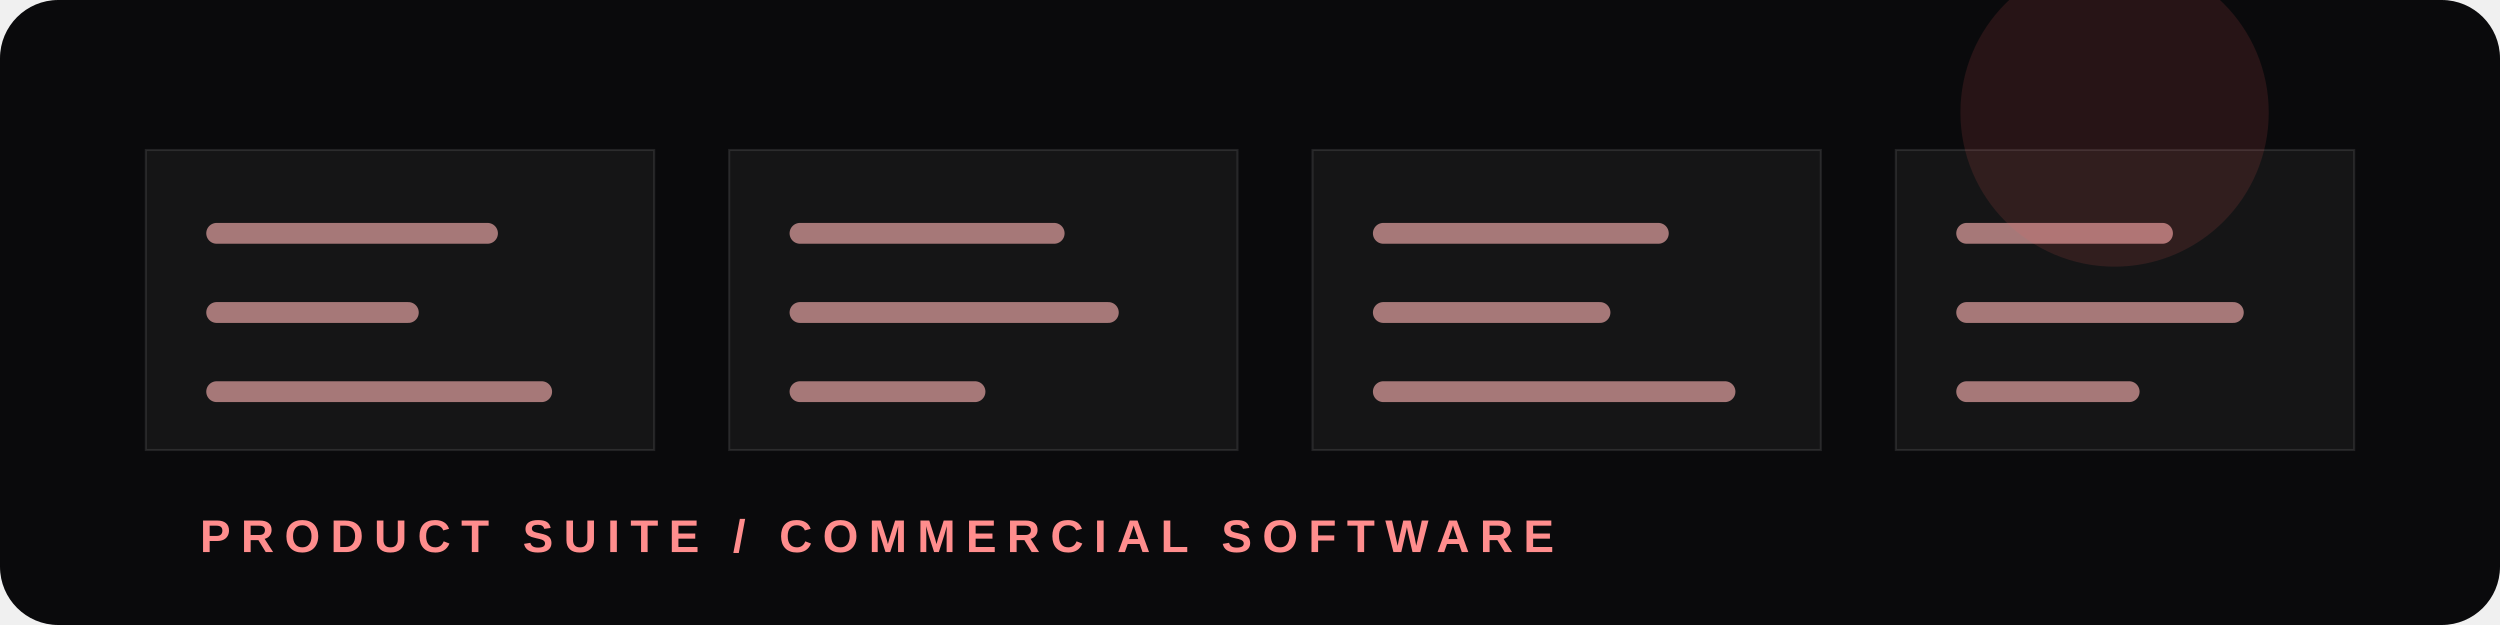
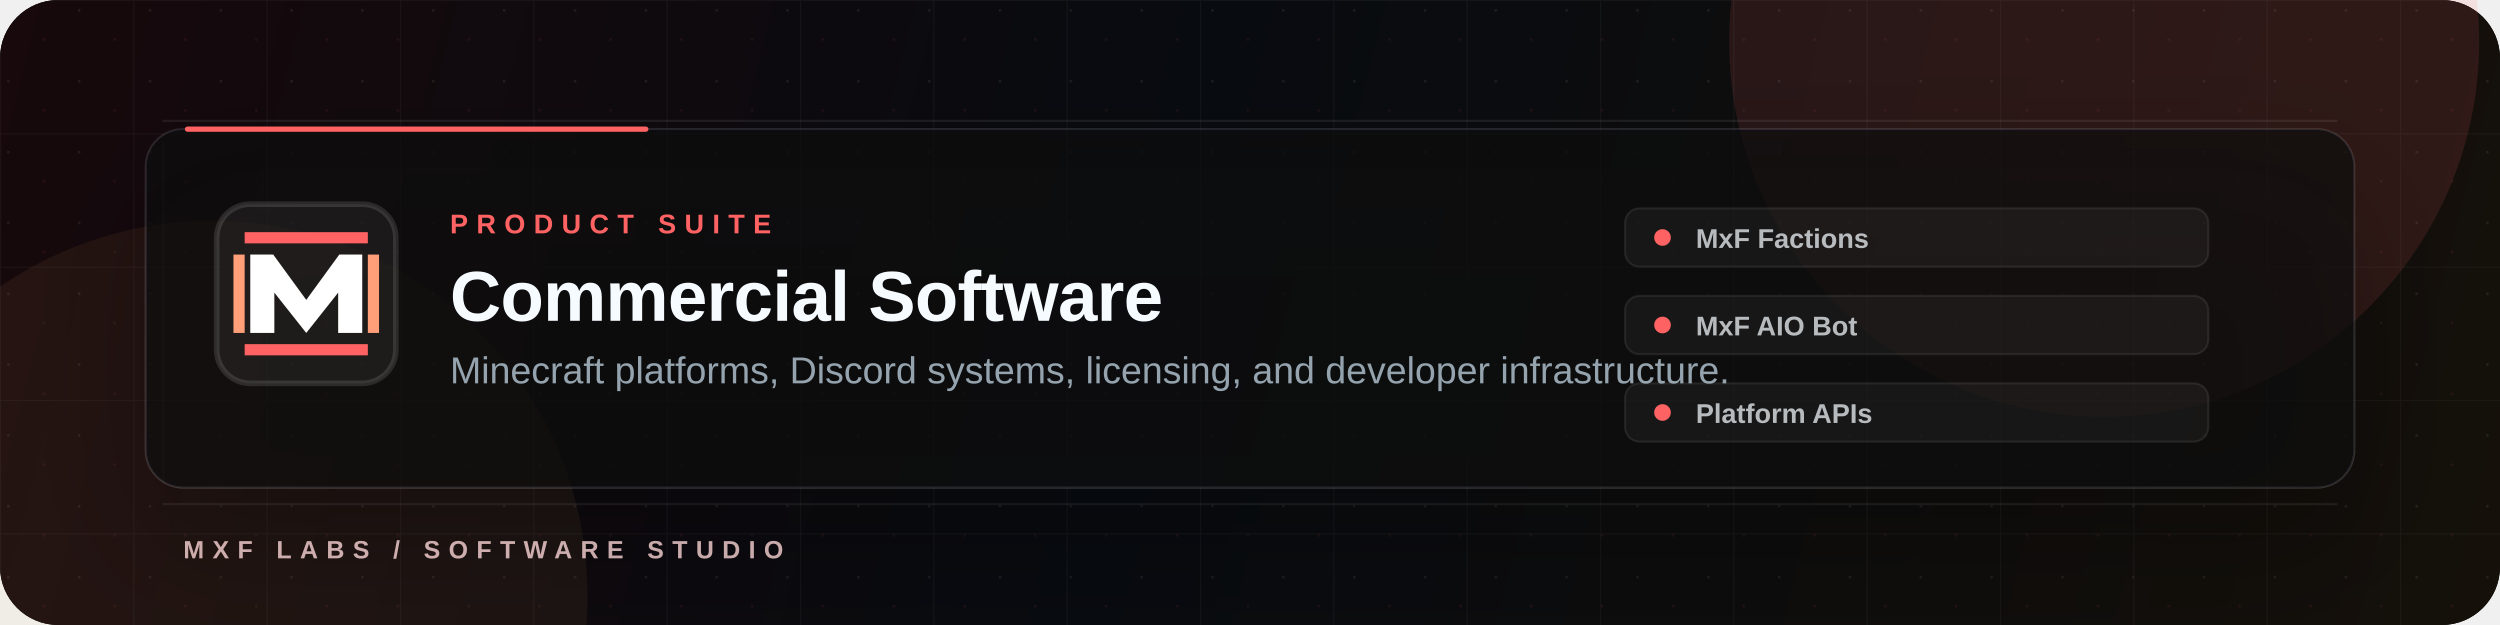
<svg xmlns="http://www.w3.org/2000/svg" width="1200" height="300" viewBox="0 0 1200 300" fill="none">
-   <rect width="1200" height="300" rx="28" fill="#0A0A0C" />
-   <path d="M70 72h244v144H70V72ZM350 72h244v144H350V72ZM630 72h244v144H630V72ZM910 72h220v144H910V72Z" fill="#fff" fill-opacity=".045" stroke="#fff" stroke-opacity=".1" />
-   <path d="M104 112h130M104 150h92M104 188h156M384 112h122M384 150h148M384 188h84M664 112h132M664 150h104M664 188h164M944 112h94M944 150h128M944 188h78" stroke="#FFB4B4" stroke-width="10" stroke-linecap="round" stroke-opacity=".62" />
-   <circle cx="1015" cy="54" r="74" fill="#FF6262" fill-opacity=".12" />
-   <text x="96" y="265" fill="#FF8D8D" font-family="Arial, sans-serif" font-size="22" font-weight="700" letter-spacing="5">PRODUCT SUITE / COMMERCIAL SOFTWARE</text>
+   <rect width="1200" height="300" rx="28" fill="#05070A" />
+   <rect width="1200" height="300" rx="28" fill="url(#mesh)" />
+   <rect width="1200" height="300" rx="28" fill="url(#grid)" opacity=".72" />
+   <rect width="1200" height="300" rx="28" fill="url(#noise)" opacity=".65" />
+   <circle cx="1010" cy="20" r="180" fill="#FF6262" opacity=".12" />
+   <circle cx="102" cy="286" r="180" fill="#F7B955" opacity=".07" />
+   <path d="M78 58H1122" stroke="#FFFFFF" stroke-opacity=".08" />
+   <path d="M78 242H1122" stroke="#FFFFFF" stroke-opacity=".08" />
+   <rect x="70" y="62" width="1060" height="172" rx="18" fill="#0B0E13" fill-opacity=".70" stroke="#FFFFFF" stroke-opacity=".10" filter="url(#softShadow)" />
+   <path d="M90 62h220" stroke="#FF6262" stroke-width="2.5" stroke-linecap="round" />
+   <path d="M78 150h1" stroke="url(#sheen)" stroke-width="164" />
+   <g transform="translate(104 98) scale(2.6875)">
+     <rect width="32" height="32" rx="6" fill="#FFFFFF" fill-opacity=".055" stroke="#FFFFFF" stroke-opacity=".12" />
+     <path d="M6 23V9h4.1L16 17.1 21.9 9H26v14h-4.3v-7.2L16 23l-5.7-7.2V23H6Z" fill="#FFFFFF" />
+     <path d="M5 5h22v2H5V5Zm0 20h22v2H5v-2Z" fill="#FF6262" />
+     <path d="M3 9h2v14H3V9Zm24 0h2v14h-2V9Z" fill="#FF9F7A" />
+   </g>
+   <text x="216" y="112" fill="#FF6262" font-family="Arial, sans-serif" font-size="13" font-weight="700" letter-spacing="4">PRODUCT SUITE</text>
+   <text x="216" y="154" fill="#F5FBFF" font-family="Arial, sans-serif" font-size="34" font-weight="700" letter-spacing="-.3">Commercial Software</text>
+   <text x="216" y="184" fill="#94A3AD" font-family="Arial, sans-serif" font-size="18" font-weight="500">Minecraft platforms, Discord systems, licensing, and developer infrastructure.</text>
+   <g>
+     <rect x="780" y="100" width="280" height="28" rx="7" fill="#FFFFFF" fill-opacity=".045" stroke="#FFFFFF" stroke-opacity=".08" />
+     <circle cx="798" cy="114" r="4" fill="#FF6262" />
+     <text x="814" y="119" fill="#F5FBFF" fill-opacity=".72" font-family="Arial, sans-serif" font-size="13" font-weight="700">MxF Factions</text>
+   </g>
+   <g>
+     <rect x="780" y="142" width="280" height="28" rx="7" fill="#FFFFFF" fill-opacity=".045" stroke="#FFFFFF" stroke-opacity=".08" />
+     <circle cx="798" cy="156" r="4" fill="#FF6262" />
+     <text x="814" y="161" fill="#F5FBFF" fill-opacity=".72" font-family="Arial, sans-serif" font-size="13" font-weight="700">MxF AIO Bot</text>
+   </g>
+   <g>
+     <rect x="780" y="184" width="280" height="28" rx="7" fill="#FFFFFF" fill-opacity=".045" stroke="#FFFFFF" stroke-opacity=".08" />
+     <circle cx="798" cy="198" r="4" fill="#FF6262" />
+     <text x="814" y="203" fill="#F5FBFF" fill-opacity=".72" font-family="Arial, sans-serif" font-size="13" font-weight="700">Platform APIs</text>
+   </g>
+   <text x="88" y="268" fill="#FFD8D8" fill-opacity=".78" font-family="Arial, sans-serif" font-size="12" font-weight="700" letter-spacing="4">MXF LABS / SOFTWARE STUDIO</text>
+   <defs>
+     <linearGradient id="mesh" x1="0" y1="0" x2="1200" y2="300" gradientUnits="userSpaceOnUse">
+       <stop stop-color="#17090C" />
+       <stop offset=".46" stop-color="#080B10" />
+       <stop offset="1" stop-color="#15100A" />
+     </linearGradient>
+     <linearGradient id="sheen" x1="0" y1="0" x2="1200" y2="0" gradientUnits="userSpaceOnUse">
+       <stop stop-color="#FFFFFF" stop-opacity="0" />
+       <stop offset=".52" stop-color="#FFFFFF" stop-opacity=".12" />
+       <stop offset="1" stop-color="#FFFFFF" stop-opacity="0" />
+     </linearGradient>
+     <filter id="softShadow" x="-20%" y="-40%" width="140%" height="180%" color-interpolation-filters="sRGB">
+       <feDropShadow dx="0" dy="28" stdDeviation="32" flood-color="#000000" flood-opacity=".38" />
+     </filter>
+     <pattern id="grid" width="64" height="64" patternUnits="userSpaceOnUse">
+       <path d="M64 0H0V64" fill="none" stroke="#FFFFFF" stroke-opacity=".055" stroke-width="1" />
+     </pattern>
+     <pattern id="noise" width="34" height="34" patternUnits="userSpaceOnUse">
+       <circle cx="4" cy="5" r=".65" fill="#FFFFFF" opacity=".12" />
+       <circle cx="21" cy="19" r=".7" fill="#FF6262" opacity=".12" />
+     </pattern>
+   </defs>
</svg>
